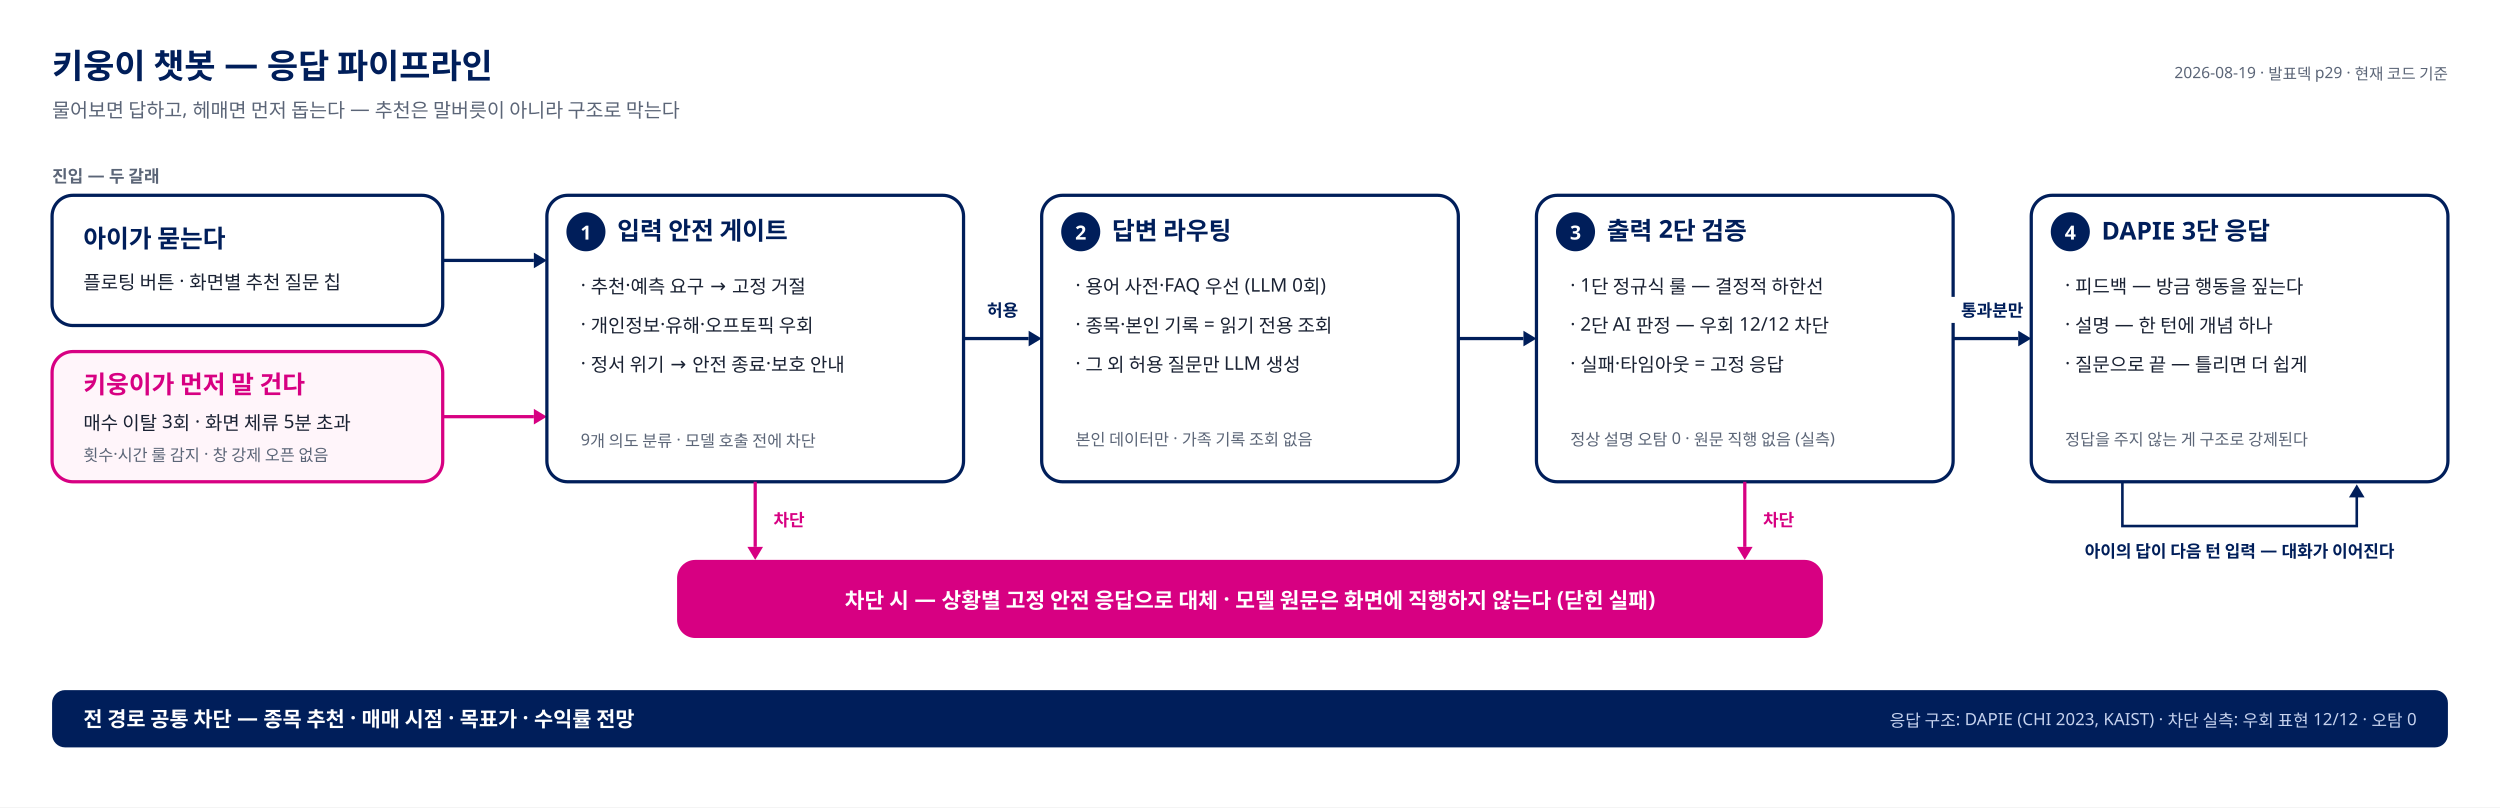
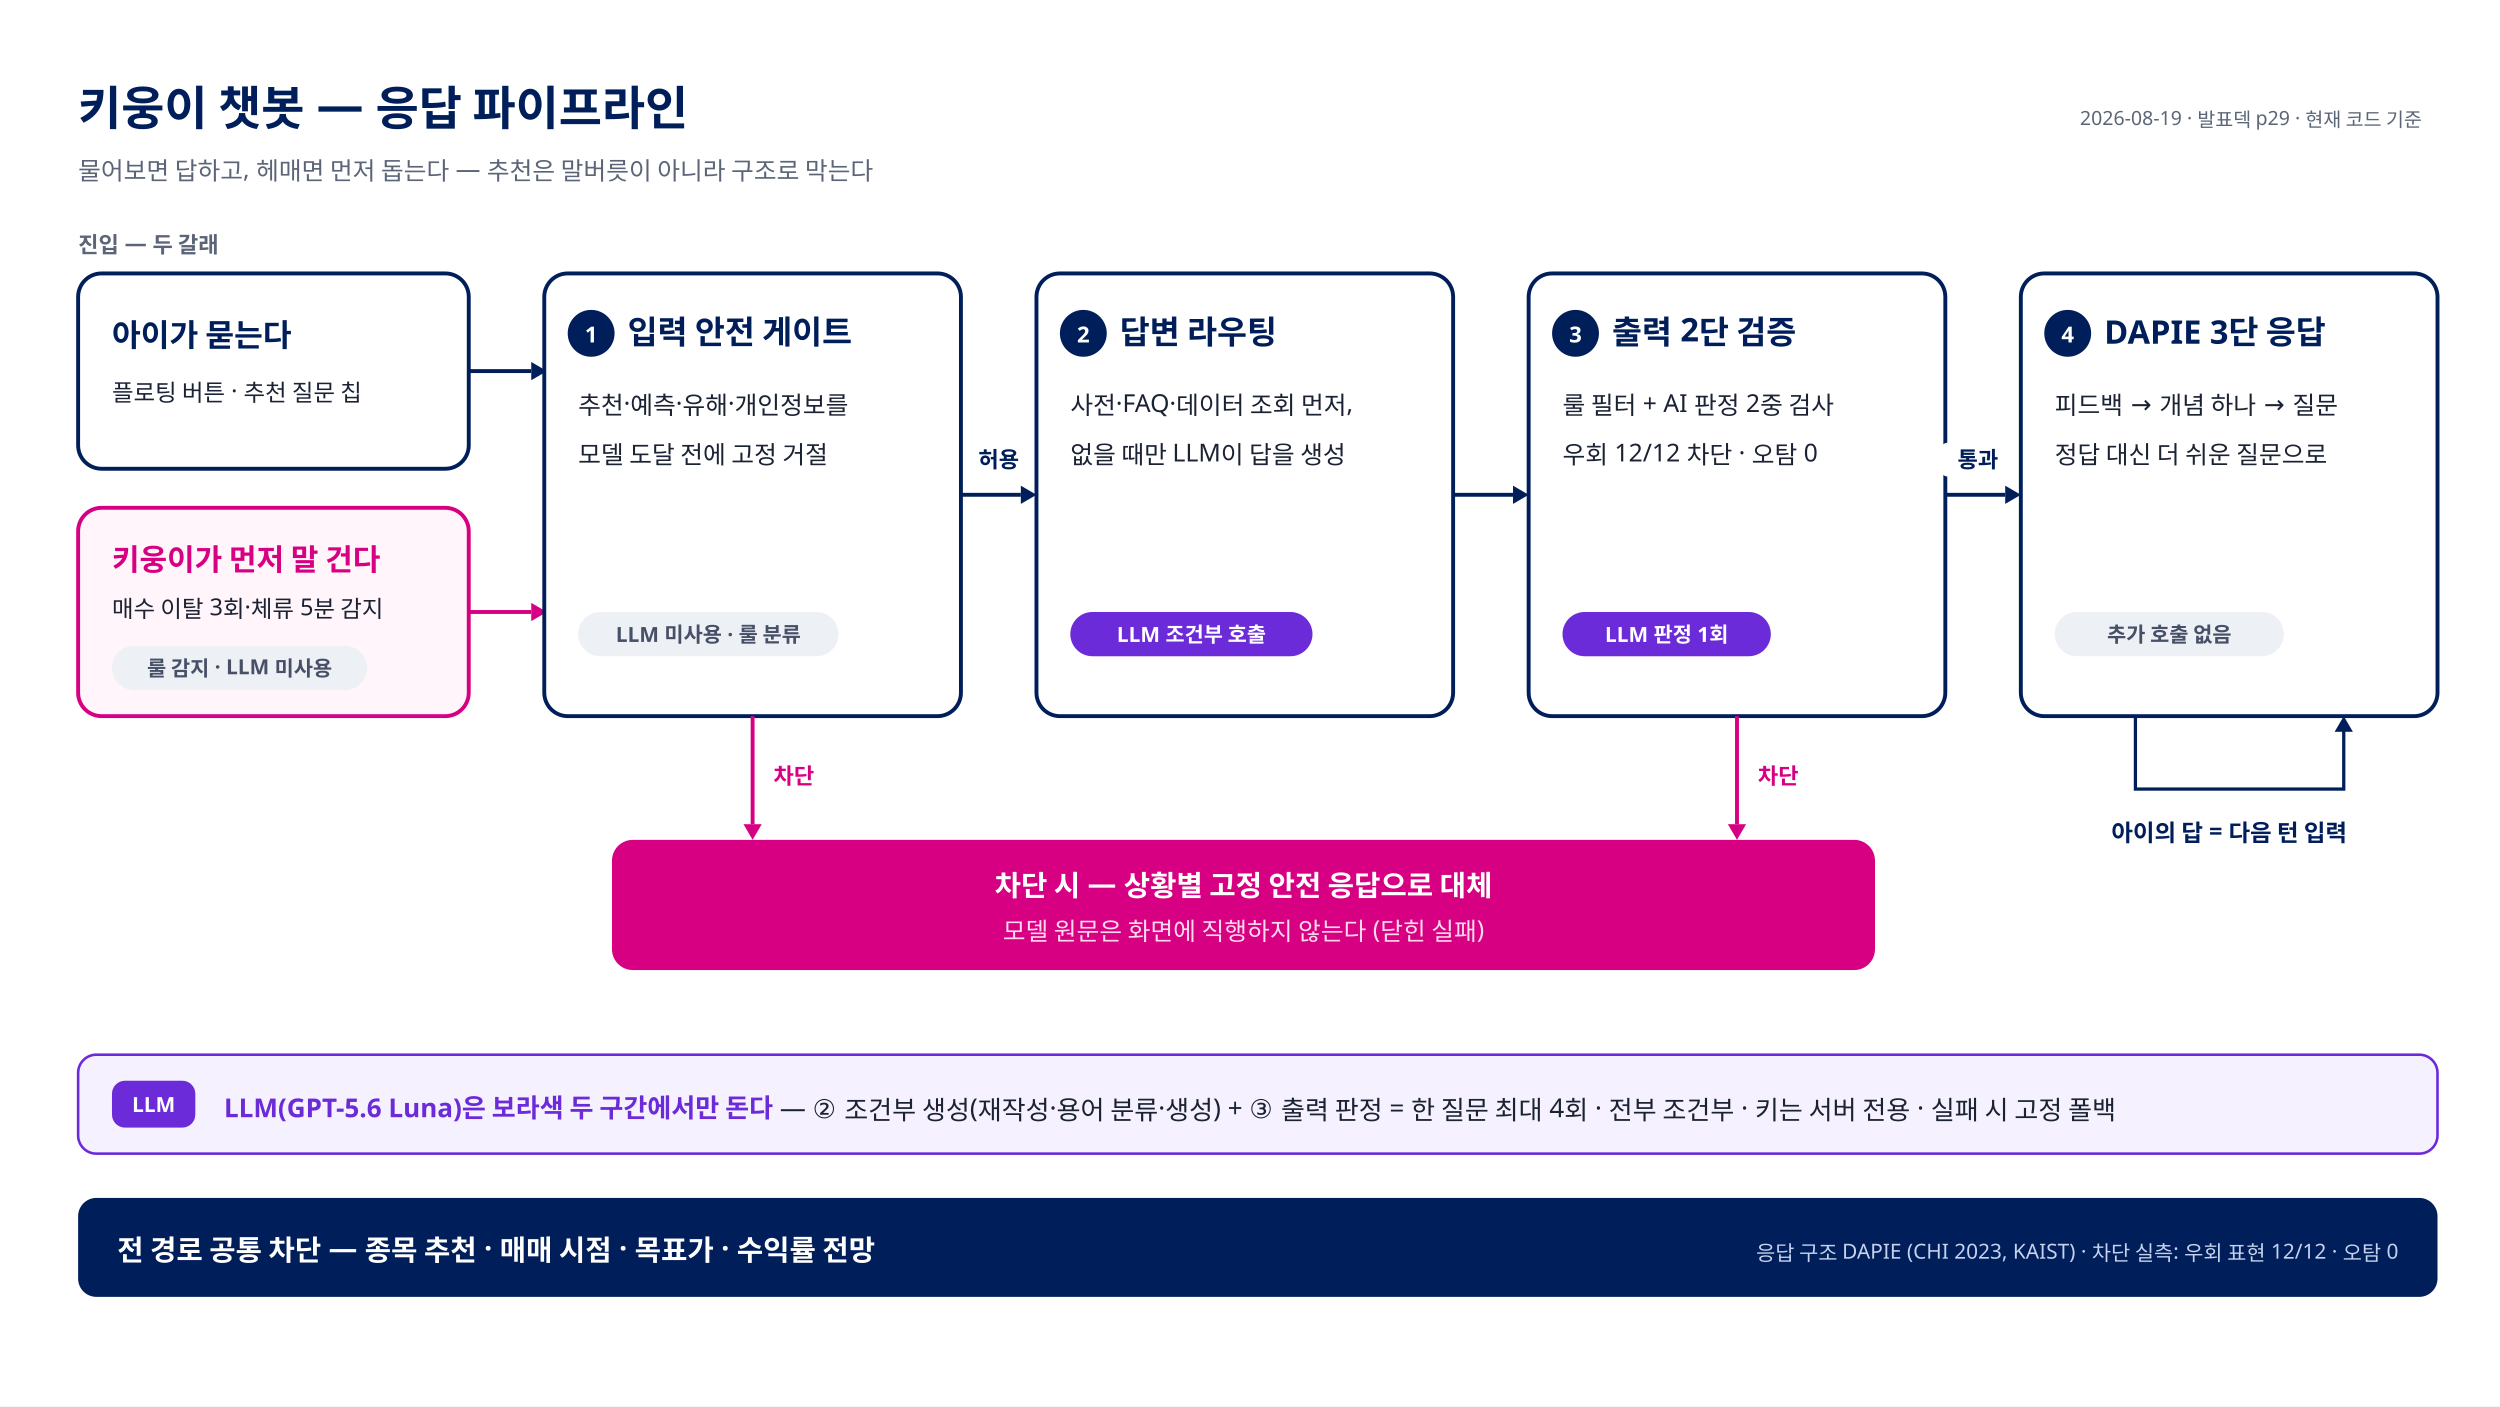
- <svg xmlns="http://www.w3.org/2000/svg" width="1920" height="620" viewBox="0 0 1920 620" font-family="Pretendard, 'Malgun Gothic', 'Apple SD Gothic Neo', sans-serif">
-   <rect x="0" y="0" width="1920" height="620" fill="#FFFFFF" />
-   <text x="40" y="60" font-size="26" font-weight="800" fill="#001E5A">키웅이 챗봇 — 응답 파이프라인</text>
-   <text x="40" y="90" font-size="15" fill="#5B6577">물어보면 답하고, 헤매면 먼저 돕는다 — 추천은 말버릇이 아니라 구조로 막는다</text>
-   <text x="1880" y="60" font-size="12" fill="#5B6577" text-anchor="end">2026-08-19 · 발표덱 p29 · 현재 코드 기준</text>
-   <text x="40" y="140" font-size="13" font-weight="700" fill="#5B6577">진입 — 두 갈래</text>
+ <svg xmlns="http://www.w3.org/2000/svg" width="1920" height="1080" viewBox="0 0 1920 1080" font-family="Pretendard, 'Malgun Gothic', 'Apple SD Gothic Neo', sans-serif">
+   <rect x="0" y="0" width="1920" height="1080" fill="#FFFFFF" />
+   <text x="60" y="96" font-size="36" font-weight="800" fill="#001E5A">키웅이 챗봇 — 응답 파이프라인</text>
+   <text x="60" y="138" font-size="19" fill="#5B6577">물어보면 답하고, 헤매면 먼저 돕는다 — 추천은 말버릇이 아니라 구조로 막는다</text>
+   <text x="1860" y="96" font-size="15" fill="#5B6577" text-anchor="end">2026-08-19 · 발표덱 p29 · 현재 코드 기준</text>
+   <text x="60" y="194" font-size="17" font-weight="700" fill="#5B6577">진입 — 두 갈래</text>
  <g>
-     <rect x="40" y="150" width="300" height="100" rx="16" fill="#FFFFFF" stroke="#001E5A" stroke-width="2.5" />
-     <text x="64" y="190" font-size="19" font-weight="800" fill="#001E5A">아이가 묻는다</text>
-     <text x="64" y="222" font-size="14.5" fill="#1A2233">플로팅 버튼 · 화면별 추천 질문 칩</text>
+     <rect x="60" y="210" width="300" height="150" rx="18" fill="#FFFFFF" stroke="#001E5A" stroke-width="3" />
+     <text x="86" y="266" font-size="24" font-weight="800" fill="#001E5A">아이가 묻는다</text>
+     <text x="86" y="308" font-size="18" fill="#1A2233">플로팅 버튼 · 추천 질문 칩</text>
  </g>
  <g>
-     <rect x="40" y="270" width="300" height="100" rx="16" fill="#FFF5FA" stroke="#D70082" stroke-width="2.5" />
-     <text x="64" y="302" font-size="19" font-weight="800" fill="#D70082">키웅이가 먼저 말 건다</text>
-     <text x="64" y="330" font-size="14.5" fill="#1A2233">매수 이탈 3회 · 화면 체류 5분 초과</text>
-     <text x="64" y="354" font-size="12.5" fill="#5B6577">횟수·시간 룰 감지 · 창 강제 오픈 없음</text>
+     <rect x="60" y="390" width="300" height="160" rx="18" fill="#FFF5FA" stroke="#D70082" stroke-width="3" />
+     <text x="86" y="438" font-size="23" font-weight="800" fill="#D70082">키웅이가 먼저 말 건다</text>
+     <text x="86" y="474" font-size="18" fill="#1A2233">매수 이탈 3회·체류 5분 감지</text>
+     <rect x="86" y="496" width="196" height="34" rx="17" fill="#EDF0F5" />
+     <text x="184" y="519" font-size="16" font-weight="700" fill="#475066" text-anchor="middle">룰 감지 · LLM 미사용</text>
  </g>
-   <path d="M340 200 L410 200" stroke="#001E5A" stroke-width="2.5" fill="none" />
-   <polygon points="410,194 410,206 420,200" fill="#001E5A" />
-   <path d="M340 320 L410 320" stroke="#D70082" stroke-width="2.5" fill="none" />
-   <polygon points="410,314 410,326 420,320" fill="#D70082" />
+   <path d="M360 285 L408 285" stroke="#001E5A" stroke-width="3" fill="none" />
+   <polygon points="408,278 408,292 420,285" fill="#001E5A" />
+   <path d="M360 470 L408 470" stroke="#D70082" stroke-width="3" fill="none" />
+   <polygon points="408,463 408,477 420,470" fill="#D70082" />
  <g>
-     <rect x="420" y="150" width="320" height="220" rx="16" fill="#FFFFFF" stroke="#001E5A" stroke-width="2.5" />
-     <circle cx="450" cy="178" r="15" fill="#001E5A" />
-     <text x="450" y="184" font-size="15" font-weight="800" fill="#FFFFFF" text-anchor="middle">1</text>
-     <text x="474" y="184" font-size="19" font-weight="800" fill="#001E5A">입력 안전 게이트</text>
-     <text x="446" y="224" font-size="14.5" fill="#1A2233">· 추천·예측 요구 → 고정 거절</text>
-     <text x="446" y="254" font-size="14.5" fill="#1A2233">· 개인정보·유해·오프토픽 우회</text>
-     <text x="446" y="284" font-size="14.5" fill="#1A2233">· 정서 위기 → 안전 종료·보호 안내</text>
-     <text x="446" y="342" font-size="12.5" fill="#5B6577">9개 의도 분류 · 모델 호출 전에 차단</text>
+     <rect x="418" y="210" width="320" height="340" rx="18" fill="#FFFFFF" stroke="#001E5A" stroke-width="3" />
+     <circle cx="454" cy="256" r="18" fill="#001E5A" />
+     <text x="454" y="263" font-size="17" font-weight="800" fill="#FFFFFF" text-anchor="middle">1</text>
+     <text x="482" y="264" font-size="25" font-weight="800" fill="#001E5A">입력 안전 게이트</text>
+     <text x="444" y="318" font-size="19" fill="#1A2233">추천·예측·유해·개인정보를</text>
+     <text x="444" y="356" font-size="19" fill="#1A2233">모델 도달 전에 고정 거절</text>
+     <rect x="444" y="470" width="200" height="34" rx="17" fill="#EDF0F5" />
+     <text x="544" y="493" font-size="16" font-weight="700" fill="#475066" text-anchor="middle">LLM 미사용 · 룰 분류</text>
  </g>
-   <path d="M740 260 L790 260" stroke="#001E5A" stroke-width="2.5" fill="none" />
-   <polygon points="790,254 790,266 800,260" fill="#001E5A" />
-   <rect x="746" y="228" width="48" height="20" fill="#FFFFFF" />
-   <text x="770" y="243" font-size="13" font-weight="700" fill="#001E5A" text-anchor="middle">허용</text>
+   <path d="M738 380 L784 380" stroke="#001E5A" stroke-width="3" fill="none" />
+   <polygon points="784,373 784,387 796,380" fill="#001E5A" />
+   <rect x="740" y="340" width="54" height="26" rx="6" fill="#FFFFFF" />
+   <text x="767" y="359" font-size="17" font-weight="700" fill="#001E5A" text-anchor="middle">허용</text>
  <g>
-     <rect x="800" y="150" width="320" height="220" rx="16" fill="#FFFFFF" stroke="#001E5A" stroke-width="2.5" />
-     <circle cx="830" cy="178" r="15" fill="#001E5A" />
-     <text x="830" y="184" font-size="15" font-weight="800" fill="#FFFFFF" text-anchor="middle">2</text>
-     <text x="854" y="184" font-size="19" font-weight="800" fill="#001E5A">답변 라우팅</text>
-     <text x="826" y="224" font-size="14.5" fill="#1A2233">· 용어 사전·FAQ 우선 (LLM 0회)</text>
-     <text x="826" y="254" font-size="14.5" fill="#1A2233">· 종목·본인 기록 = 읽기 전용 조회</text>
-     <text x="826" y="284" font-size="14.5" fill="#1A2233">· 그 외 허용 질문만 LLM 생성</text>
-     <text x="826" y="342" font-size="12.5" fill="#5B6577">본인 데이터만 · 가족 기록 조회 없음</text>
+     <rect x="796" y="210" width="320" height="340" rx="18" fill="#FFFFFF" stroke="#001E5A" stroke-width="3" />
+     <circle cx="832" cy="256" r="18" fill="#001E5A" />
+     <text x="832" y="263" font-size="17" font-weight="800" fill="#FFFFFF" text-anchor="middle">2</text>
+     <text x="860" y="264" font-size="25" font-weight="800" fill="#001E5A">답변 라우팅</text>
+     <text x="822" y="318" font-size="19" fill="#1A2233">사전·FAQ·데이터 조회 먼저,</text>
+     <text x="822" y="356" font-size="19" fill="#1A2233">없을 때만 LLM이 답을 생성</text>
+     <rect x="822" y="470" width="186" height="34" rx="17" fill="#6C2BD9" />
+     <text x="915" y="493" font-size="16" font-weight="700" fill="#FFFFFF" text-anchor="middle">LLM 조건부 호출</text>
  </g>
-   <path d="M1120 260 L1170 260" stroke="#001E5A" stroke-width="2.5" fill="none" />
-   <polygon points="1170,254 1170,266 1180,260" fill="#001E5A" />
+   <path d="M1116 380 L1162 380" stroke="#001E5A" stroke-width="3" fill="none" />
+   <polygon points="1162,373 1162,387 1174,380" fill="#001E5A" />
  <g>
-     <rect x="1180" y="150" width="320" height="220" rx="16" fill="#FFFFFF" stroke="#001E5A" stroke-width="2.5" />
-     <circle cx="1210" cy="178" r="15" fill="#001E5A" />
-     <text x="1210" y="184" font-size="15" font-weight="800" fill="#FFFFFF" text-anchor="middle">3</text>
-     <text x="1234" y="184" font-size="19" font-weight="800" fill="#001E5A">출력 2단 검증</text>
-     <text x="1206" y="224" font-size="14.5" fill="#1A2233">· 1단 정규식 룰 — 결정적 하한선</text>
-     <text x="1206" y="254" font-size="14.5" fill="#1A2233">· 2단 AI 판정 — 우회 12/12 차단</text>
-     <text x="1206" y="284" font-size="14.5" fill="#1A2233">· 실패·타임아웃 = 고정 응답</text>
-     <text x="1206" y="342" font-size="12.5" fill="#5B6577">정상 설명 오탐 0 · 원문 직행 없음 (실측)</text>
+     <rect x="1174" y="210" width="320" height="340" rx="18" fill="#FFFFFF" stroke="#001E5A" stroke-width="3" />
+     <circle cx="1210" cy="256" r="18" fill="#001E5A" />
+     <text x="1210" y="263" font-size="17" font-weight="800" fill="#FFFFFF" text-anchor="middle">3</text>
+     <text x="1238" y="264" font-size="25" font-weight="800" fill="#001E5A">출력 2단 검증</text>
+     <text x="1200" y="318" font-size="19" fill="#1A2233">룰 필터 + AI 판정 2중 검사</text>
+     <text x="1200" y="356" font-size="19" fill="#1A2233">우회 12/12 차단 · 오탐 0</text>
+     <rect x="1200" y="470" width="160" height="34" rx="17" fill="#6C2BD9" />
+     <text x="1280" y="493" font-size="16" font-weight="700" fill="#FFFFFF" text-anchor="middle">LLM 판정 1회</text>
  </g>
-   <path d="M1500 260 L1550 260" stroke="#001E5A" stroke-width="2.5" fill="none" />
-   <polygon points="1550,254 1550,266 1560,260" fill="#001E5A" />
-   <rect x="1494" y="228" width="72" height="20" fill="#FFFFFF" />
-   <text x="1530" y="243" font-size="13" font-weight="700" fill="#001E5A" text-anchor="middle">통과분만</text>
+   <path d="M1494 380 L1540 380" stroke="#001E5A" stroke-width="3" fill="none" />
+   <polygon points="1540,373 1540,387 1552,380" fill="#001E5A" />
+   <rect x="1490" y="340" width="58" height="26" rx="6" fill="#FFFFFF" />
+   <text x="1519" y="359" font-size="17" font-weight="700" fill="#001E5A" text-anchor="middle">통과</text>
  <g>
-     <rect x="1560" y="150" width="320" height="220" rx="16" fill="#FFFFFF" stroke="#001E5A" stroke-width="2.5" />
-     <circle cx="1590" cy="178" r="15" fill="#001E5A" />
-     <text x="1590" y="184" font-size="15" font-weight="800" fill="#FFFFFF" text-anchor="middle">4</text>
-     <text x="1614" y="184" font-size="19" font-weight="800" fill="#001E5A">DAPIE 3단 응답</text>
-     <text x="1586" y="224" font-size="14.5" fill="#1A2233">· 피드백 — 방금 행동을 짚는다</text>
-     <text x="1586" y="254" font-size="14.5" fill="#1A2233">· 설명 — 한 턴에 개념 하나</text>
-     <text x="1586" y="284" font-size="14.5" fill="#1A2233">· 질문으로 끝 — 틀리면 더 쉽게</text>
-     <text x="1586" y="342" font-size="12.5" fill="#5B6577">정답을 주지 않는 게 구조로 강제된다</text>
+     <rect x="1552" y="210" width="320" height="340" rx="18" fill="#FFFFFF" stroke="#001E5A" stroke-width="3" />
+     <circle cx="1588" cy="256" r="18" fill="#001E5A" />
+     <text x="1588" y="263" font-size="17" font-weight="800" fill="#FFFFFF" text-anchor="middle">4</text>
+     <text x="1616" y="264" font-size="25" font-weight="800" fill="#001E5A">DAPIE 3단 응답</text>
+     <text x="1578" y="318" font-size="19" fill="#1A2233">피드백 → 개념 하나 → 질문</text>
+     <text x="1578" y="356" font-size="19" fill="#1A2233">정답 대신 더 쉬운 질문으로</text>
+     <rect x="1578" y="470" width="176" height="34" rx="17" fill="#EDF0F5" />
+     <text x="1666" y="493" font-size="16" font-weight="700" fill="#475066" text-anchor="middle">추가 호출 없음</text>
  </g>
-   <path d="M1630 370 L1630 404 L1810 404 L1810 380" stroke="#001E5A" stroke-width="2" fill="none" />
-   <polygon points="1804,382 1816,382 1810,372" fill="#001E5A" />
-   <text x="1720" y="428" font-size="13" fill="#001E5A" text-anchor="middle" font-weight="600">아이의 답이 다음 턴 입력 — 대화가 이어진다</text>
-   <path d="M580 370 L580 420" stroke="#D70082" stroke-width="2.5" fill="none" />
-   <polygon points="574,420 586,420 580,430" fill="#D70082" />
-   <text x="594" y="404" font-size="13" font-weight="700" fill="#D70082">차단</text>
-   <path d="M1340 370 L1340 420" stroke="#D70082" stroke-width="2.5" fill="none" />
-   <polygon points="1334,420 1346,420 1340,430" fill="#D70082" />
-   <text x="1354" y="404" font-size="13" font-weight="700" fill="#D70082">차단</text>
+   <path d="M1640 550 L1640 606 L1800 606 L1800 560" stroke="#001E5A" stroke-width="2.5" fill="none" />
+   <polygon points="1793,562 1807,562 1800,550" fill="#001E5A" />
+   <text x="1712" y="646" font-size="18" font-weight="600" fill="#001E5A" text-anchor="middle">아이의 답 = 다음 턴 입력</text>
+   <path d="M578 550 L578 633" stroke="#D70082" stroke-width="3" fill="none" />
+   <polygon points="571,633 585,633 578,645" fill="#D70082" />
+   <text x="594" y="602" font-size="17" font-weight="700" fill="#D70082">차단</text>
+   <path d="M1334 550 L1334 633" stroke="#D70082" stroke-width="3" fill="none" />
+   <polygon points="1327,633 1341,633 1334,645" fill="#D70082" />
+   <text x="1350" y="602" font-size="17" font-weight="700" fill="#D70082">차단</text>
  <g>
-     <rect x="520" y="430" width="880" height="60" rx="14" fill="#D70082" />
-     <text x="960" y="467" font-size="16.5" font-weight="700" fill="#FFFFFF" text-anchor="middle">차단 시 — 상황별 고정 안전 응답으로 대체 · 모델 원문은 화면에 직행하지 않는다 (닫힌 실패)</text>
+     <rect x="470" y="645" width="970" height="100" rx="16" fill="#D70082" />
+     <text x="955" y="688" font-size="22" font-weight="700" fill="#FFFFFF" text-anchor="middle">차단 시 — 상황별 고정 안전 응답으로 대체</text>
+     <text x="955" y="722" font-size="19" fill="#FFD9EC" text-anchor="middle">모델 원문은 화면에 직행하지 않는다 (닫힌 실패)</text>
  </g>
  <g>
-     <rect x="40" y="530" width="1840" height="44" rx="10" fill="#001E5A" />
-     <text x="64" y="558" font-size="16" font-weight="700" fill="#FFFFFF">전 경로 공통 차단 — 종목 추천 · 매매 시점 · 목표가 · 수익률 전망</text>
-     <text x="1856" y="558" font-size="13" fill="#C6D2EE" text-anchor="end">응답 구조: DAPIE (CHI 2023, KAIST) · 차단 실측: 우회 표현 12/12 · 오탐 0</text>
+     <rect x="60" y="810" width="1812" height="76" rx="14" fill="#F5F1FF" stroke="#6C2BD9" stroke-width="2" />
+     <rect x="86" y="830" width="64" height="36" rx="10" fill="#6C2BD9" />
+     <text x="118" y="854" font-size="16" font-weight="800" fill="#FFFFFF" text-anchor="middle">LLM</text>
+     <text x="172" y="858" font-size="20" fill="#1A2233">
+       <tspan font-weight="800" fill="#6C2BD9">LLM(GPT-5.6 Luna)은 보라색 두 구간에서만 돈다</tspan> — ② 조건부 생성(재작성·용어 분류·생성) + ③ 출력 판정 = 한 질문 최대 4회 · 전부 조건부 · 키는 서버 전용 · 실패 시 고정 폴백</text>
+   </g>
+   <g>
+     <rect x="60" y="920" width="1812" height="76" rx="14" fill="#001E5A" />
+     <text x="90" y="968" font-size="22" font-weight="700" fill="#FFFFFF">전 경로 공통 차단 — 종목 추천 · 매매 시점 · 목표가 · 수익률 전망</text>
+     <text x="1842" y="968" font-size="16" fill="#C6D2EE" text-anchor="end">응답 구조 DAPIE (CHI 2023, KAIST) · 차단 실측: 우회 표현 12/12 · 오탐 0</text>
  </g>
</svg>
